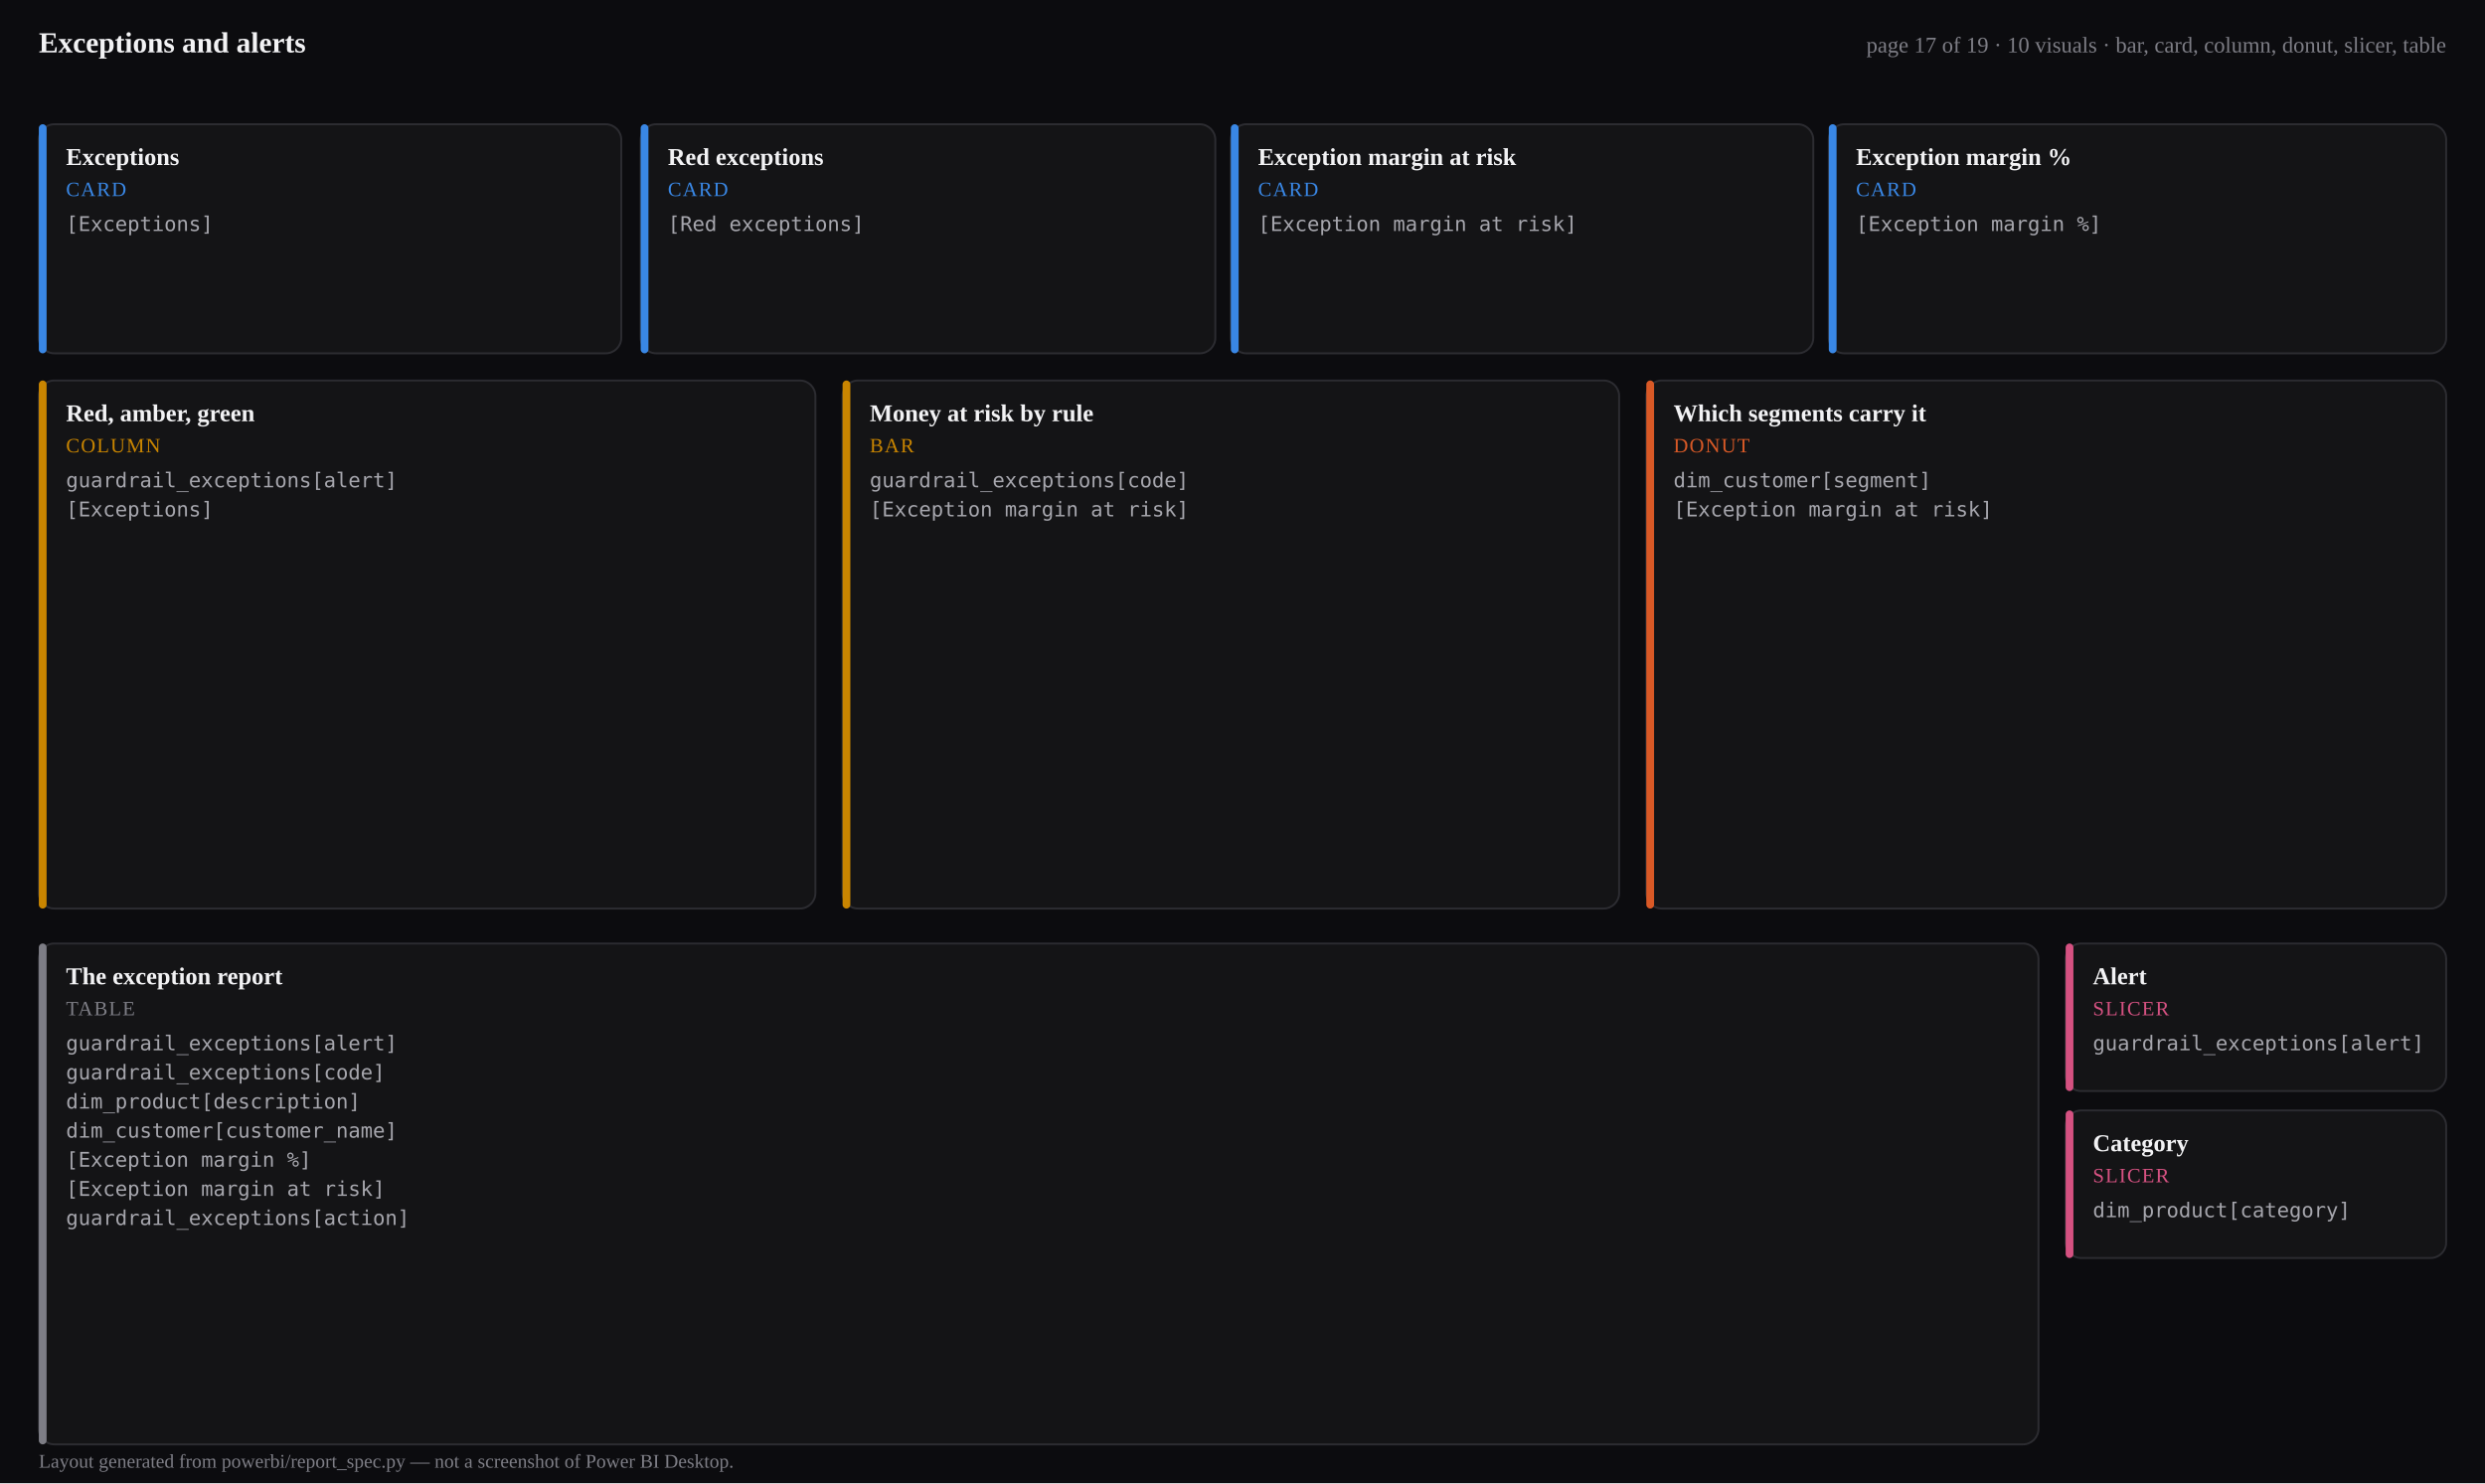
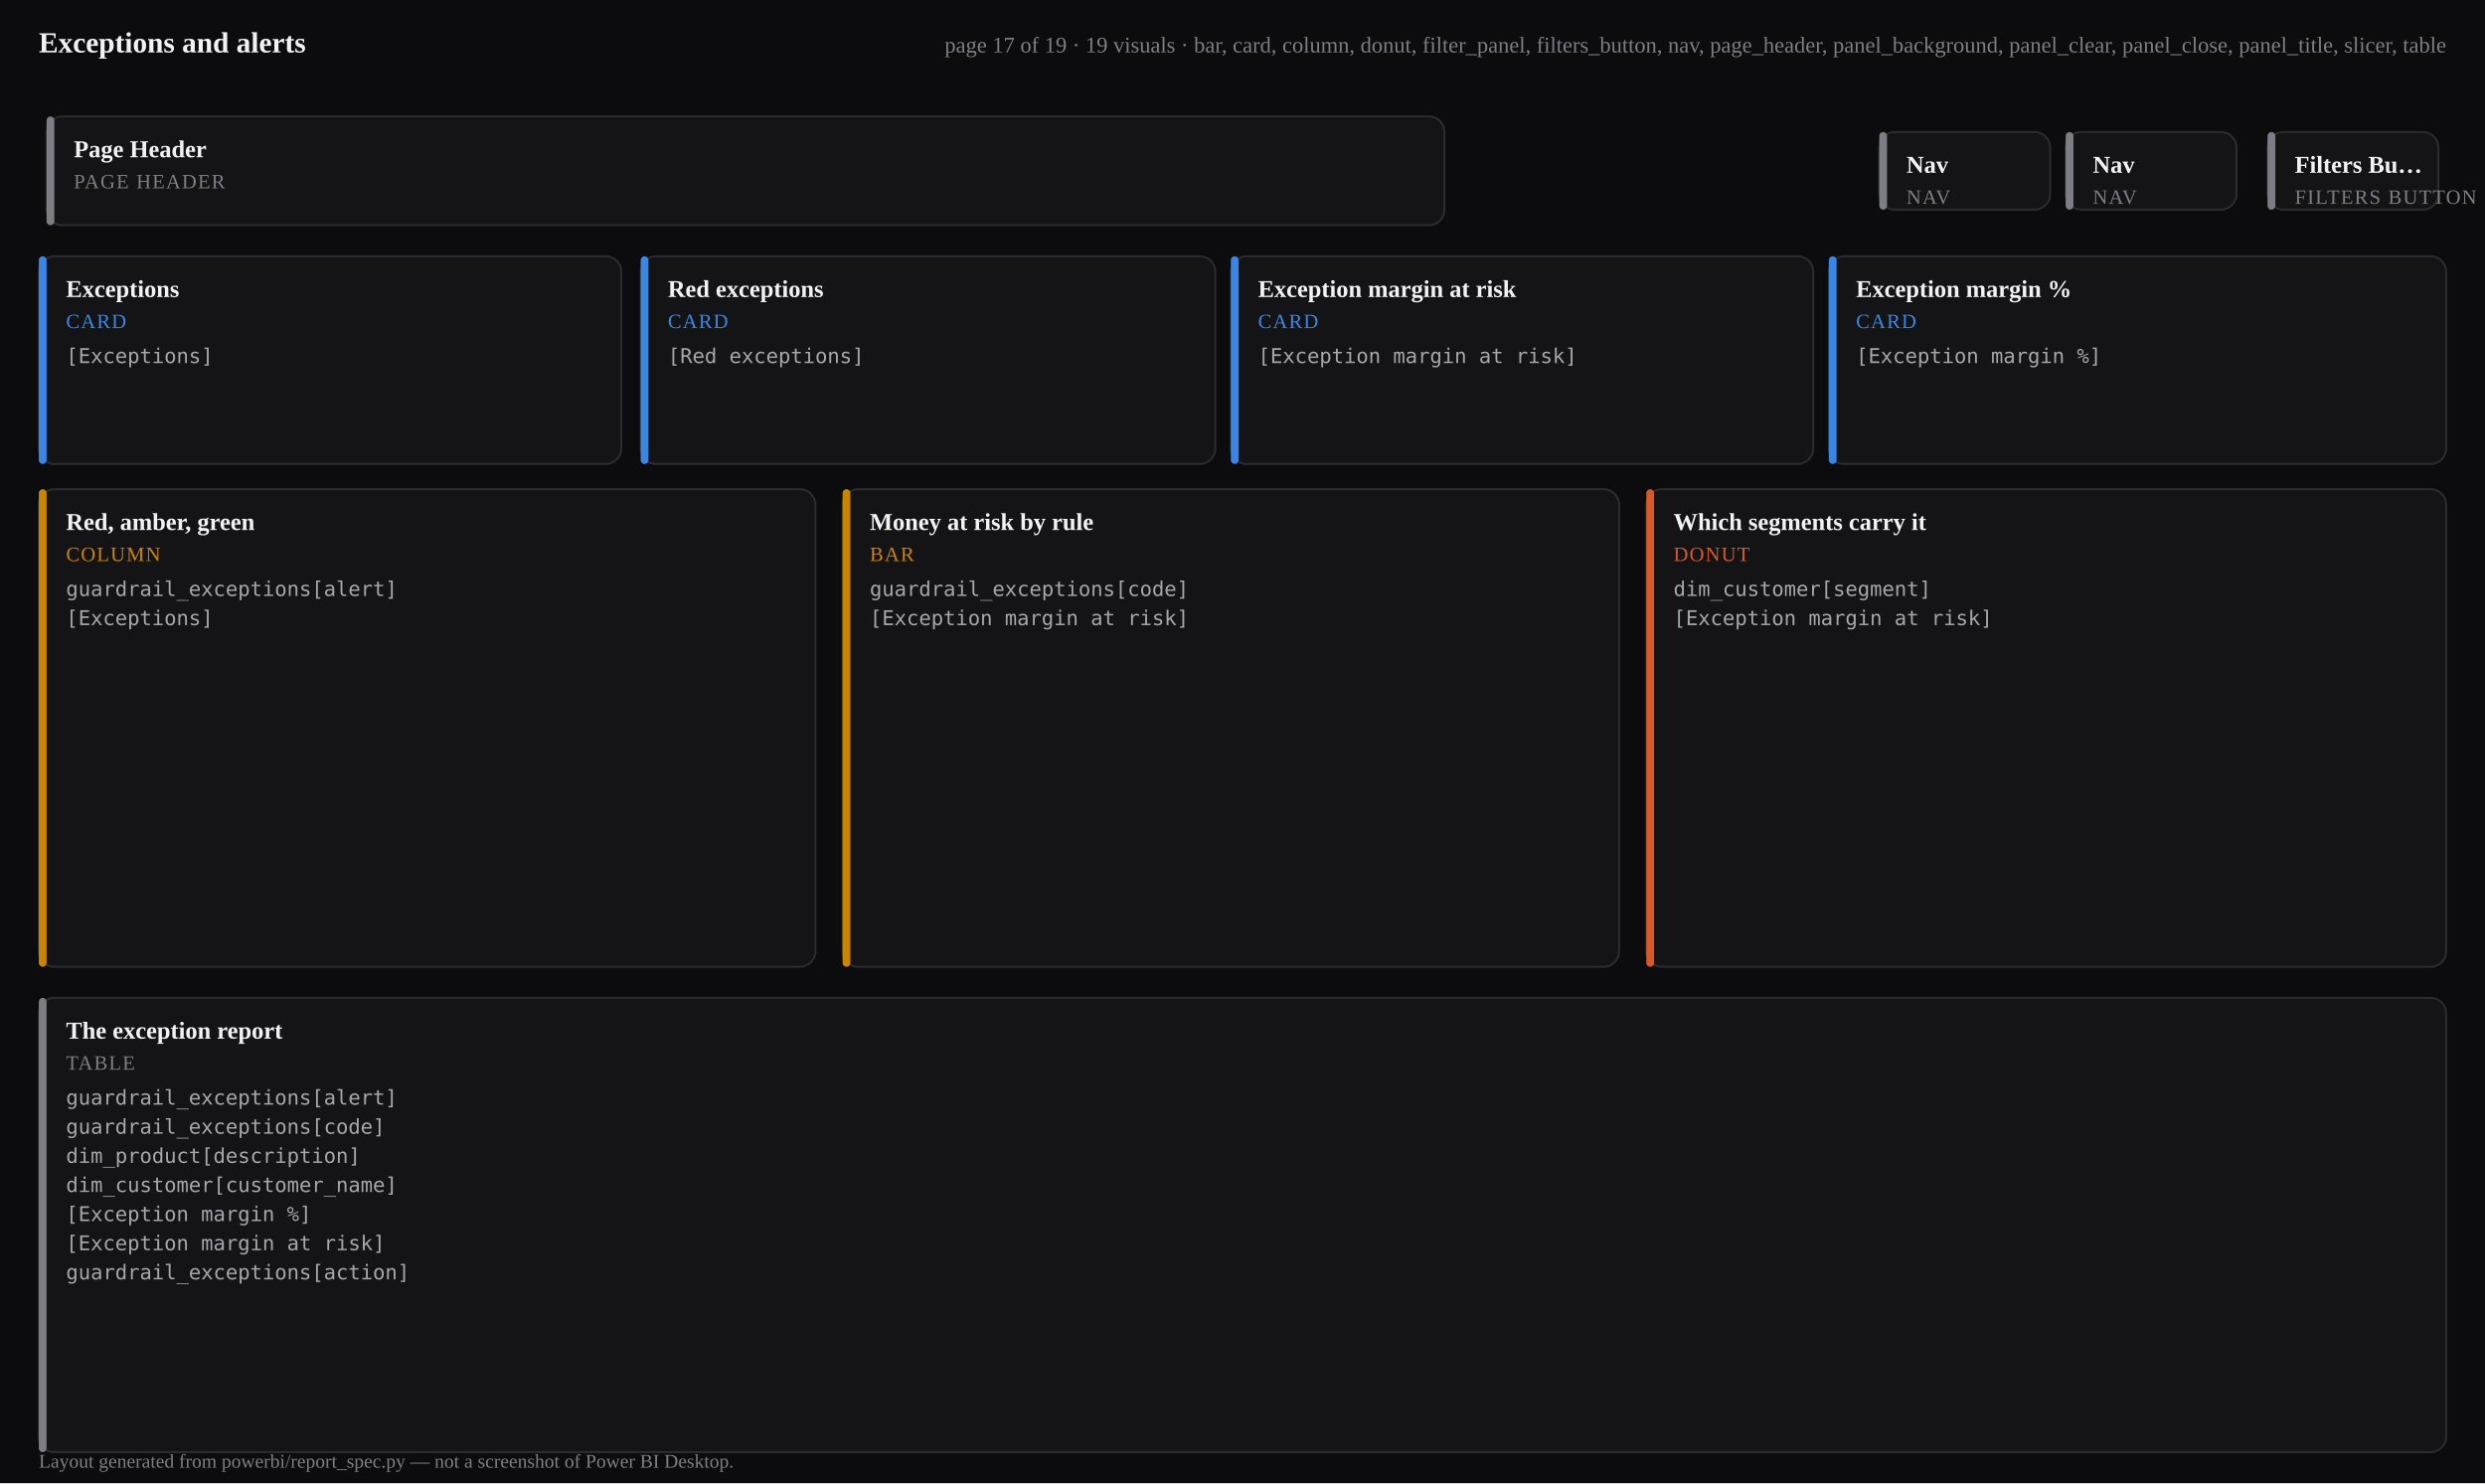
- <svg xmlns="http://www.w3.org/2000/svg" viewBox="0 0 1280 764" width="1280" height="764" role="img" aria-label="Layout of the Exceptions and alerts page: 10 visuals on a 1280 by 720 canvas">
+ <svg xmlns="http://www.w3.org/2000/svg" viewBox="0 0 1280 764" width="1280" height="764" role="img" aria-label="Layout of the Exceptions and alerts page: 19 visuals on a 1280 by 720 canvas">
  <rect width="1280" height="764" fill="#0c0c0f" />
  <text x="20" y="27" fill="#f2f2f4" font-size="15" font-weight="700">Exceptions and alerts</text>
-   <text x="1260" y="27" fill="#7d7d85" font-size="11.5" text-anchor="end">page 17 of 19 · 10 visuals · bar, card, column, donut, slicer, table</text>
+   <text x="1260" y="27" fill="#7d7d85" font-size="11.5" text-anchor="end">page 17 of 19 · 19 visuals · bar, card, column, donut, filter_panel, filters_button, nav, page_header, panel_background, panel_clear, panel_close, panel_title, slicer, table</text>
  <g transform="translate(0 44)">
    <g>
-       <rect x="20" y="20" width="300" height="118" rx="8" fill="#141416" stroke="#2c2c31" stroke-width="1" />
-       <rect x="20" y="20" width="4" height="118" rx="2" fill="#3987e5" />
-       <text x="34" y="41" fill="#f2f2f4" font-size="12.5" font-weight="600">Exceptions</text>
-       <text x="34" y="57" fill="#3987e5" font-size="10.5" letter-spacing="0.06em">CARD</text>
-       <text x="34" y="75" fill="#a6a6ad" font-size="10.5" font-family="ui-monospace, SFMono-Regular, Menlo, monospace">[Exceptions]</text>
+       <rect x="24" y="16" width="720" height="56" rx="8" fill="#141416" stroke="#2c2c31" stroke-width="1" />
+       <rect x="24" y="16" width="4" height="56" rx="2" fill="#7d7d85" />
+       <text x="38" y="37" fill="#f2f2f4" font-size="12.5" font-weight="600">Page Header</text>
+       <text x="38" y="53" fill="#7d7d85" font-size="10.5" letter-spacing="0.06em">PAGE HEADER</text>
    </g>
    <g>
-       <rect x="330" y="20" width="296" height="118" rx="8" fill="#141416" stroke="#2c2c31" stroke-width="1" />
-       <rect x="330" y="20" width="4" height="118" rx="2" fill="#3987e5" />
-       <text x="344" y="41" fill="#f2f2f4" font-size="12.5" font-weight="600">Red exceptions</text>
-       <text x="344" y="57" fill="#3987e5" font-size="10.5" letter-spacing="0.06em">CARD</text>
-       <text x="344" y="75" fill="#a6a6ad" font-size="10.5" font-family="ui-monospace, SFMono-Regular, Menlo, monospace">[Red exceptions]</text>
+       <rect x="1168" y="24" width="88" height="40" rx="8" fill="#141416" stroke="#2c2c31" stroke-width="1" />
+       <rect x="1168" y="24" width="4" height="40" rx="2" fill="#7d7d85" />
+       <text x="1182" y="45" fill="#f2f2f4" font-size="12.5" font-weight="600">Filters Bu…</text>
+       <text x="1182" y="61" fill="#7d7d85" font-size="10.5" letter-spacing="0.06em">FILTERS BUTTON</text>
    </g>
    <g>
-       <rect x="634" y="20" width="300" height="118" rx="8" fill="#141416" stroke="#2c2c31" stroke-width="1" />
-       <rect x="634" y="20" width="4" height="118" rx="2" fill="#3987e5" />
-       <text x="648" y="41" fill="#f2f2f4" font-size="12.5" font-weight="600">Exception margin at risk</text>
-       <text x="648" y="57" fill="#3987e5" font-size="10.5" letter-spacing="0.06em">CARD</text>
-       <text x="648" y="75" fill="#a6a6ad" font-size="10.5" font-family="ui-monospace, SFMono-Regular, Menlo, monospace">[Exception margin at risk]</text>
+       <rect x="1064" y="24" width="88" height="40" rx="8" fill="#141416" stroke="#2c2c31" stroke-width="1" />
+       <rect x="1064" y="24" width="4" height="40" rx="2" fill="#7d7d85" />
+       <text x="1078" y="45" fill="#f2f2f4" font-size="12.5" font-weight="600">Nav</text>
+       <text x="1078" y="61" fill="#7d7d85" font-size="10.5" letter-spacing="0.06em">NAV</text>
    </g>
    <g>
-       <rect x="942" y="20" width="318" height="118" rx="8" fill="#141416" stroke="#2c2c31" stroke-width="1" />
-       <rect x="942" y="20" width="4" height="118" rx="2" fill="#3987e5" />
-       <text x="956" y="41" fill="#f2f2f4" font-size="12.5" font-weight="600">Exception margin %</text>
-       <text x="956" y="57" fill="#3987e5" font-size="10.5" letter-spacing="0.06em">CARD</text>
-       <text x="956" y="75" fill="#a6a6ad" font-size="10.5" font-family="ui-monospace, SFMono-Regular, Menlo, monospace">[Exception margin %]</text>
+       <rect x="968" y="24" width="88" height="40" rx="8" fill="#141416" stroke="#2c2c31" stroke-width="1" />
+       <rect x="968" y="24" width="4" height="40" rx="2" fill="#7d7d85" />
+       <text x="982" y="45" fill="#f2f2f4" font-size="12.5" font-weight="600">Nav</text>
+       <text x="982" y="61" fill="#7d7d85" font-size="10.5" letter-spacing="0.06em">NAV</text>
    </g>
    <g>
-       <rect x="20" y="152" width="400" height="272" rx="8" fill="#141416" stroke="#2c2c31" stroke-width="1" />
-       <rect x="20" y="152" width="4" height="272" rx="2" fill="#c98500" />
-       <text x="34" y="173" fill="#f2f2f4" font-size="12.5" font-weight="600">Red, amber, green</text>
-       <text x="34" y="189" fill="#c98500" font-size="10.5" letter-spacing="0.06em">COLUMN</text>
-       <text x="34" y="207" fill="#a6a6ad" font-size="10.5" font-family="ui-monospace, SFMono-Regular, Menlo, monospace">guardrail_exceptions[alert]</text>
-       <text x="34" y="222" fill="#a6a6ad" font-size="10.5" font-family="ui-monospace, SFMono-Regular, Menlo, monospace">[Exceptions]</text>
+       <rect x="20" y="88" width="300" height="107" rx="8" fill="#141416" stroke="#2c2c31" stroke-width="1" />
+       <rect x="20" y="88" width="4" height="107" rx="2" fill="#3987e5" />
+       <text x="34" y="109" fill="#f2f2f4" font-size="12.5" font-weight="600">Exceptions</text>
+       <text x="34" y="125" fill="#3987e5" font-size="10.5" letter-spacing="0.06em">CARD</text>
+       <text x="34" y="143" fill="#a6a6ad" font-size="10.5" font-family="ui-monospace, SFMono-Regular, Menlo, monospace">[Exceptions]</text>
    </g>
    <g>
-       <rect x="434" y="152" width="400" height="272" rx="8" fill="#141416" stroke="#2c2c31" stroke-width="1" />
-       <rect x="434" y="152" width="4" height="272" rx="2" fill="#c98500" />
-       <text x="448" y="173" fill="#f2f2f4" font-size="12.5" font-weight="600">Money at risk by rule</text>
-       <text x="448" y="189" fill="#c98500" font-size="10.5" letter-spacing="0.06em">BAR</text>
-       <text x="448" y="207" fill="#a6a6ad" font-size="10.5" font-family="ui-monospace, SFMono-Regular, Menlo, monospace">guardrail_exceptions[code]</text>
-       <text x="448" y="222" fill="#a6a6ad" font-size="10.5" font-family="ui-monospace, SFMono-Regular, Menlo, monospace">[Exception margin at risk]</text>
+       <rect x="330" y="88" width="296" height="107" rx="8" fill="#141416" stroke="#2c2c31" stroke-width="1" />
+       <rect x="330" y="88" width="4" height="107" rx="2" fill="#3987e5" />
+       <text x="344" y="109" fill="#f2f2f4" font-size="12.5" font-weight="600">Red exceptions</text>
+       <text x="344" y="125" fill="#3987e5" font-size="10.5" letter-spacing="0.06em">CARD</text>
+       <text x="344" y="143" fill="#a6a6ad" font-size="10.5" font-family="ui-monospace, SFMono-Regular, Menlo, monospace">[Red exceptions]</text>
    </g>
    <g>
-       <rect x="848" y="152" width="412" height="272" rx="8" fill="#141416" stroke="#2c2c31" stroke-width="1" />
-       <rect x="848" y="152" width="4" height="272" rx="2" fill="#d95926" />
-       <text x="862" y="173" fill="#f2f2f4" font-size="12.5" font-weight="600">Which segments carry it</text>
-       <text x="862" y="189" fill="#d95926" font-size="10.5" letter-spacing="0.06em">DONUT</text>
-       <text x="862" y="207" fill="#a6a6ad" font-size="10.5" font-family="ui-monospace, SFMono-Regular, Menlo, monospace">dim_customer[segment]</text>
-       <text x="862" y="222" fill="#a6a6ad" font-size="10.5" font-family="ui-monospace, SFMono-Regular, Menlo, monospace">[Exception margin at risk]</text>
+       <rect x="634" y="88" width="300" height="107" rx="8" fill="#141416" stroke="#2c2c31" stroke-width="1" />
+       <rect x="634" y="88" width="4" height="107" rx="2" fill="#3987e5" />
+       <text x="648" y="109" fill="#f2f2f4" font-size="12.5" font-weight="600">Exception margin at risk</text>
+       <text x="648" y="125" fill="#3987e5" font-size="10.5" letter-spacing="0.06em">CARD</text>
+       <text x="648" y="143" fill="#a6a6ad" font-size="10.5" font-family="ui-monospace, SFMono-Regular, Menlo, monospace">[Exception margin at risk]</text>
    </g>
    <g>
-       <rect x="20" y="442" width="1030" height="258" rx="8" fill="#141416" stroke="#2c2c31" stroke-width="1" />
-       <rect x="20" y="442" width="4" height="258" rx="2" fill="#7d7d85" />
-       <text x="34" y="463" fill="#f2f2f4" font-size="12.5" font-weight="600">The exception report</text>
-       <text x="34" y="479" fill="#7d7d85" font-size="10.5" letter-spacing="0.06em">TABLE</text>
-       <text x="34" y="497" fill="#a6a6ad" font-size="10.5" font-family="ui-monospace, SFMono-Regular, Menlo, monospace">guardrail_exceptions[alert]</text>
-       <text x="34" y="512" fill="#a6a6ad" font-size="10.5" font-family="ui-monospace, SFMono-Regular, Menlo, monospace">guardrail_exceptions[code]</text>
-       <text x="34" y="527" fill="#a6a6ad" font-size="10.5" font-family="ui-monospace, SFMono-Regular, Menlo, monospace">dim_product[description]</text>
-       <text x="34" y="542" fill="#a6a6ad" font-size="10.5" font-family="ui-monospace, SFMono-Regular, Menlo, monospace">dim_customer[customer_name]</text>
-       <text x="34" y="557" fill="#a6a6ad" font-size="10.5" font-family="ui-monospace, SFMono-Regular, Menlo, monospace">[Exception margin %]</text>
-       <text x="34" y="572" fill="#a6a6ad" font-size="10.5" font-family="ui-monospace, SFMono-Regular, Menlo, monospace">[Exception margin at risk]</text>
-       <text x="34" y="587" fill="#a6a6ad" font-size="10.5" font-family="ui-monospace, SFMono-Regular, Menlo, monospace">guardrail_exceptions[action]</text>
+       <rect x="942" y="88" width="318" height="107" rx="8" fill="#141416" stroke="#2c2c31" stroke-width="1" />
+       <rect x="942" y="88" width="4" height="107" rx="2" fill="#3987e5" />
+       <text x="956" y="109" fill="#f2f2f4" font-size="12.5" font-weight="600">Exception margin %</text>
+       <text x="956" y="125" fill="#3987e5" font-size="10.5" letter-spacing="0.06em">CARD</text>
+       <text x="956" y="143" fill="#a6a6ad" font-size="10.5" font-family="ui-monospace, SFMono-Regular, Menlo, monospace">[Exception margin %]</text>
    </g>
    <g>
-       <rect x="1064" y="442" width="196" height="76" rx="8" fill="#141416" stroke="#2c2c31" stroke-width="1" />
-       <rect x="1064" y="442" width="4" height="76" rx="2" fill="#d55181" />
-       <text x="1078" y="463" fill="#f2f2f4" font-size="12.5" font-weight="600">Alert</text>
-       <text x="1078" y="479" fill="#d55181" font-size="10.5" letter-spacing="0.06em">SLICER</text>
-       <text x="1078" y="497" fill="#a6a6ad" font-size="10.5" font-family="ui-monospace, SFMono-Regular, Menlo, monospace">guardrail_exceptions[alert]</text>
+       <rect x="20" y="208" width="400" height="246" rx="8" fill="#141416" stroke="#2c2c31" stroke-width="1" />
+       <rect x="20" y="208" width="4" height="246" rx="2" fill="#c98500" />
+       <text x="34" y="229" fill="#f2f2f4" font-size="12.5" font-weight="600">Red, amber, green</text>
+       <text x="34" y="245" fill="#c98500" font-size="10.5" letter-spacing="0.06em">COLUMN</text>
+       <text x="34" y="263" fill="#a6a6ad" font-size="10.5" font-family="ui-monospace, SFMono-Regular, Menlo, monospace">guardrail_exceptions[alert]</text>
+       <text x="34" y="278" fill="#a6a6ad" font-size="10.5" font-family="ui-monospace, SFMono-Regular, Menlo, monospace">[Exceptions]</text>
    </g>
    <g>
-       <rect x="1064" y="528" width="196" height="76" rx="8" fill="#141416" stroke="#2c2c31" stroke-width="1" />
-       <rect x="1064" y="528" width="4" height="76" rx="2" fill="#d55181" />
-       <text x="1078" y="549" fill="#f2f2f4" font-size="12.5" font-weight="600">Category</text>
-       <text x="1078" y="565" fill="#d55181" font-size="10.5" letter-spacing="0.06em">SLICER</text>
-       <text x="1078" y="583" fill="#a6a6ad" font-size="10.5" font-family="ui-monospace, SFMono-Regular, Menlo, monospace">dim_product[category]</text>
+       <rect x="434" y="208" width="400" height="246" rx="8" fill="#141416" stroke="#2c2c31" stroke-width="1" />
+       <rect x="434" y="208" width="4" height="246" rx="2" fill="#c98500" />
+       <text x="448" y="229" fill="#f2f2f4" font-size="12.5" font-weight="600">Money at risk by rule</text>
+       <text x="448" y="245" fill="#c98500" font-size="10.5" letter-spacing="0.06em">BAR</text>
+       <text x="448" y="263" fill="#a6a6ad" font-size="10.5" font-family="ui-monospace, SFMono-Regular, Menlo, monospace">guardrail_exceptions[code]</text>
+       <text x="448" y="278" fill="#a6a6ad" font-size="10.5" font-family="ui-monospace, SFMono-Regular, Menlo, monospace">[Exception margin at risk]</text>
+     </g>
+     <g>
+       <rect x="848" y="208" width="412" height="246" rx="8" fill="#141416" stroke="#2c2c31" stroke-width="1" />
+       <rect x="848" y="208" width="4" height="246" rx="2" fill="#d95926" />
+       <text x="862" y="229" fill="#f2f2f4" font-size="12.5" font-weight="600">Which segments carry it</text>
+       <text x="862" y="245" fill="#d95926" font-size="10.5" letter-spacing="0.06em">DONUT</text>
+       <text x="862" y="263" fill="#a6a6ad" font-size="10.5" font-family="ui-monospace, SFMono-Regular, Menlo, monospace">dim_customer[segment]</text>
+       <text x="862" y="278" fill="#a6a6ad" font-size="10.5" font-family="ui-monospace, SFMono-Regular, Menlo, monospace">[Exception margin at risk]</text>
+     </g>
+     <g>
+       <rect x="20" y="470" width="1240" height="234" rx="8" fill="#141416" stroke="#2c2c31" stroke-width="1" />
+       <rect x="20" y="470" width="4" height="234" rx="2" fill="#7d7d85" />
+       <text x="34" y="491" fill="#f2f2f4" font-size="12.5" font-weight="600">The exception report</text>
+       <text x="34" y="507" fill="#7d7d85" font-size="10.5" letter-spacing="0.06em">TABLE</text>
+       <text x="34" y="525" fill="#a6a6ad" font-size="10.5" font-family="ui-monospace, SFMono-Regular, Menlo, monospace">guardrail_exceptions[alert]</text>
+       <text x="34" y="540" fill="#a6a6ad" font-size="10.5" font-family="ui-monospace, SFMono-Regular, Menlo, monospace">guardrail_exceptions[code]</text>
+       <text x="34" y="555" fill="#a6a6ad" font-size="10.5" font-family="ui-monospace, SFMono-Regular, Menlo, monospace">dim_product[description]</text>
+       <text x="34" y="570" fill="#a6a6ad" font-size="10.5" font-family="ui-monospace, SFMono-Regular, Menlo, monospace">dim_customer[customer_name]</text>
+       <text x="34" y="585" fill="#a6a6ad" font-size="10.5" font-family="ui-monospace, SFMono-Regular, Menlo, monospace">[Exception margin %]</text>
+       <text x="34" y="600" fill="#a6a6ad" font-size="10.5" font-family="ui-monospace, SFMono-Regular, Menlo, monospace">[Exception margin at risk]</text>
+       <text x="34" y="615" fill="#a6a6ad" font-size="10.5" font-family="ui-monospace, SFMono-Regular, Menlo, monospace">guardrail_exceptions[action]</text>
    </g>
  </g>
  <text x="20" y="756" fill="#7d7d85" font-size="10">Layout generated from powerbi/report_spec.py — not a screenshot of Power BI Desktop.</text>
</svg>
